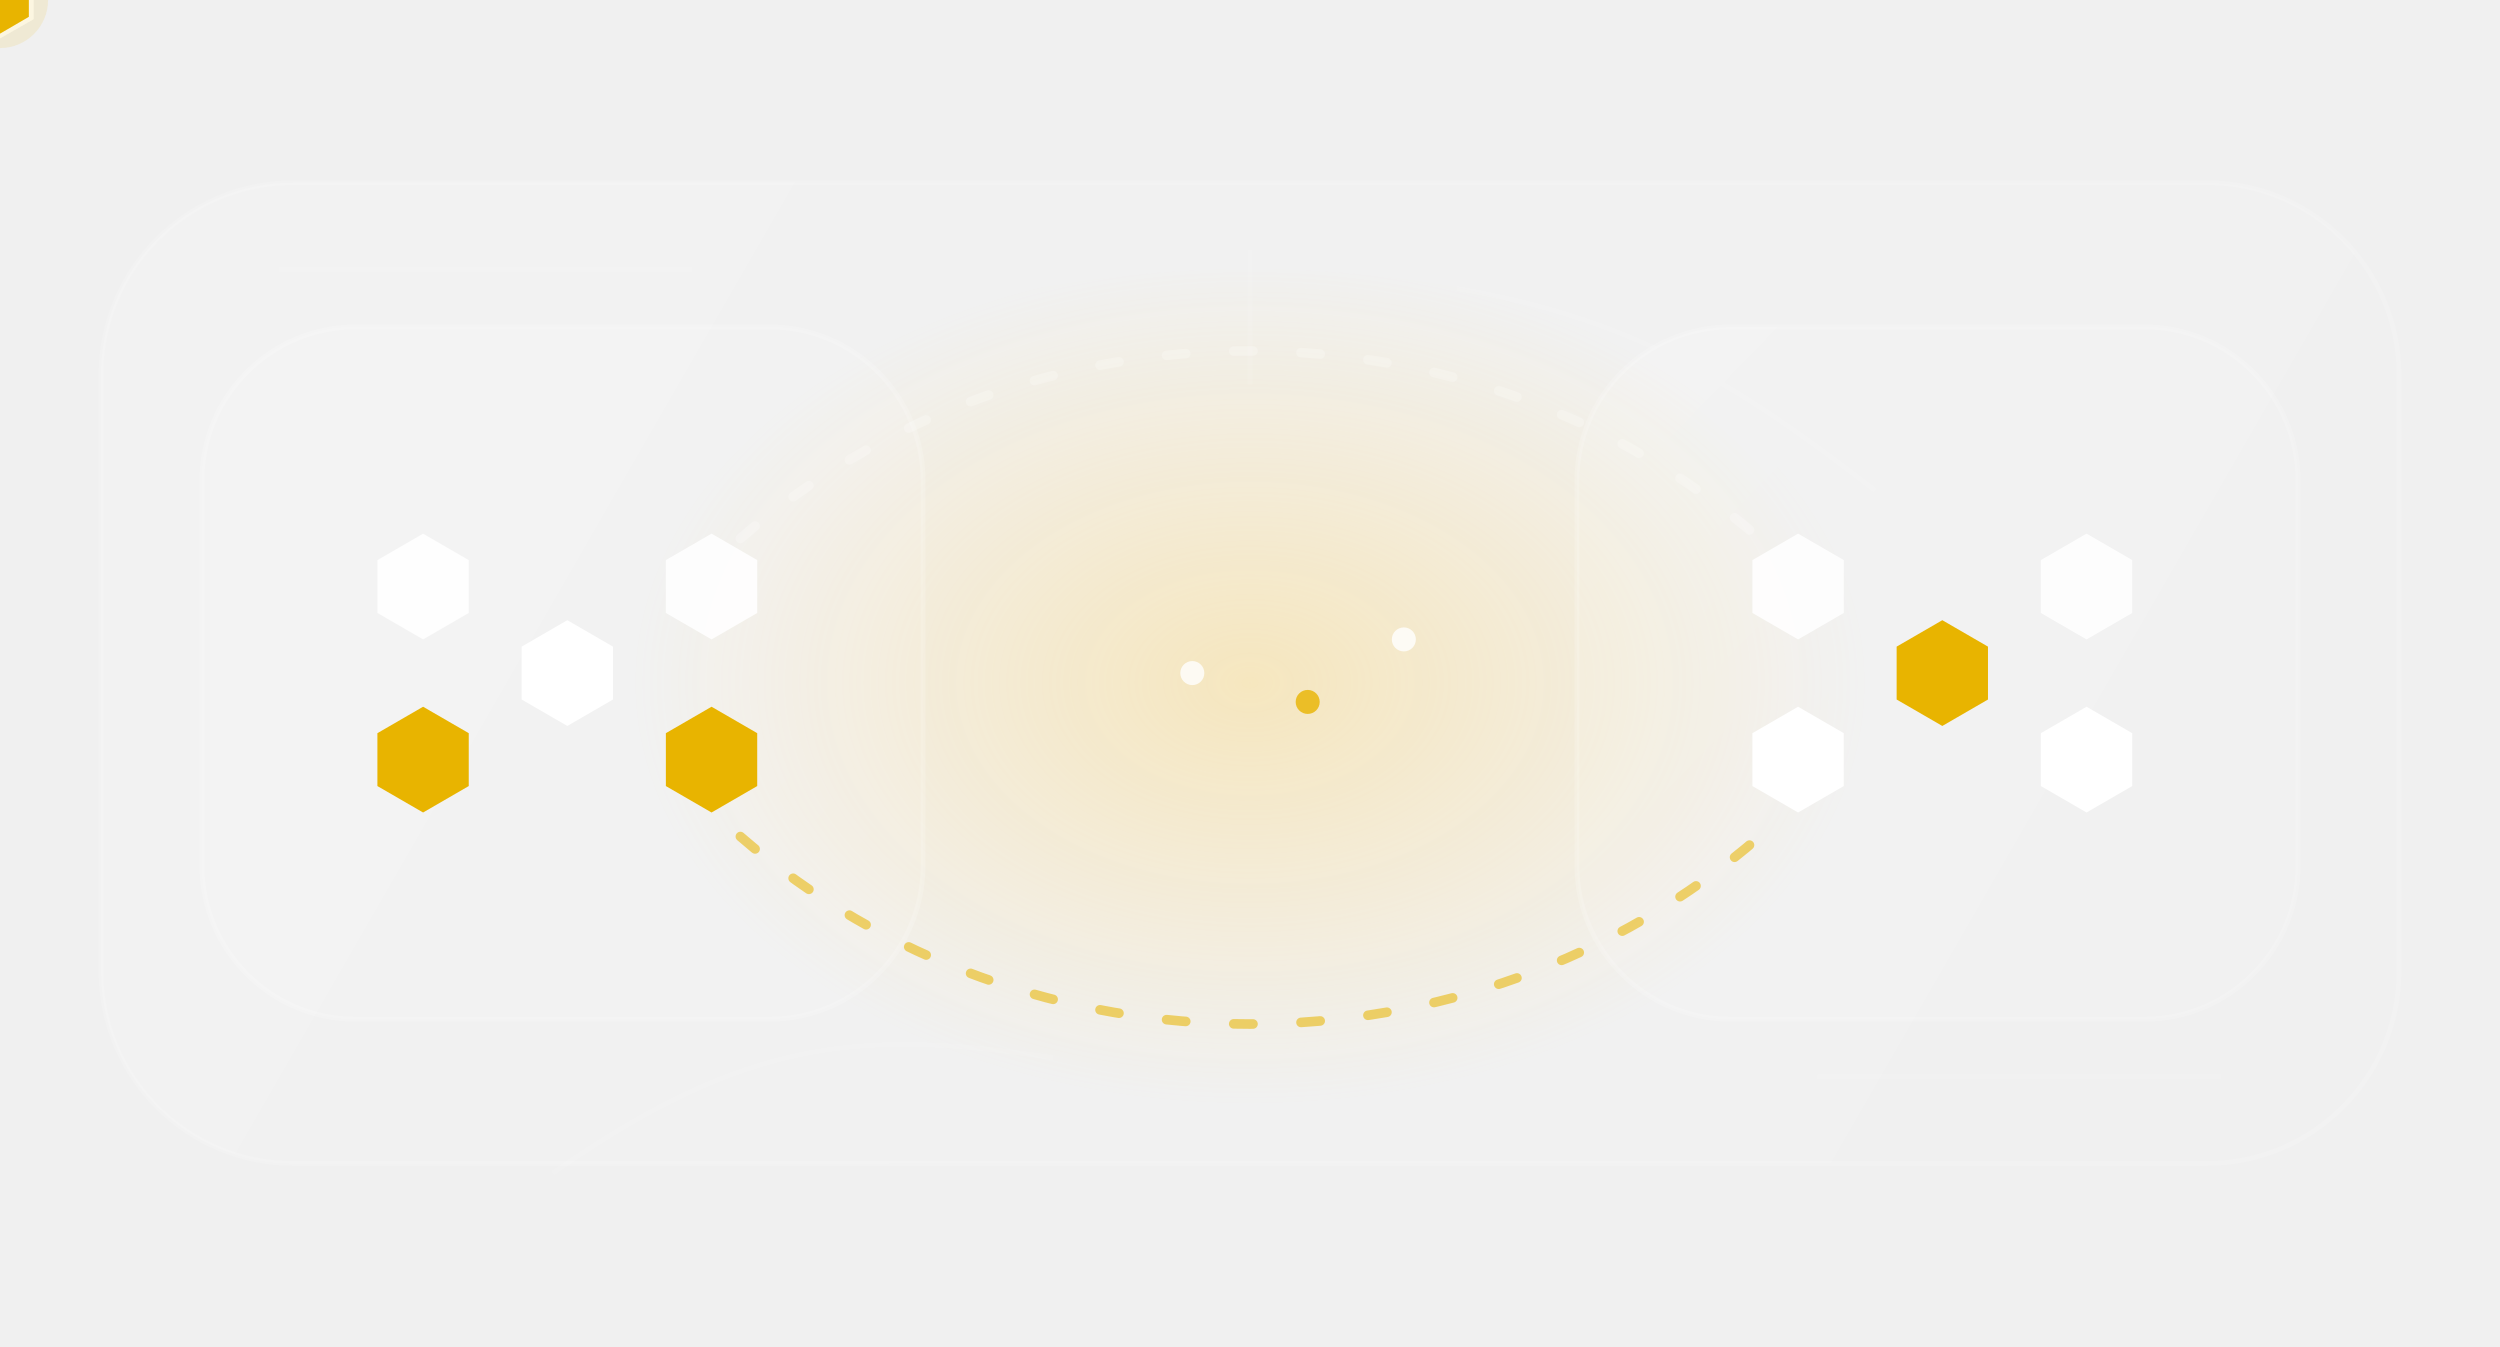
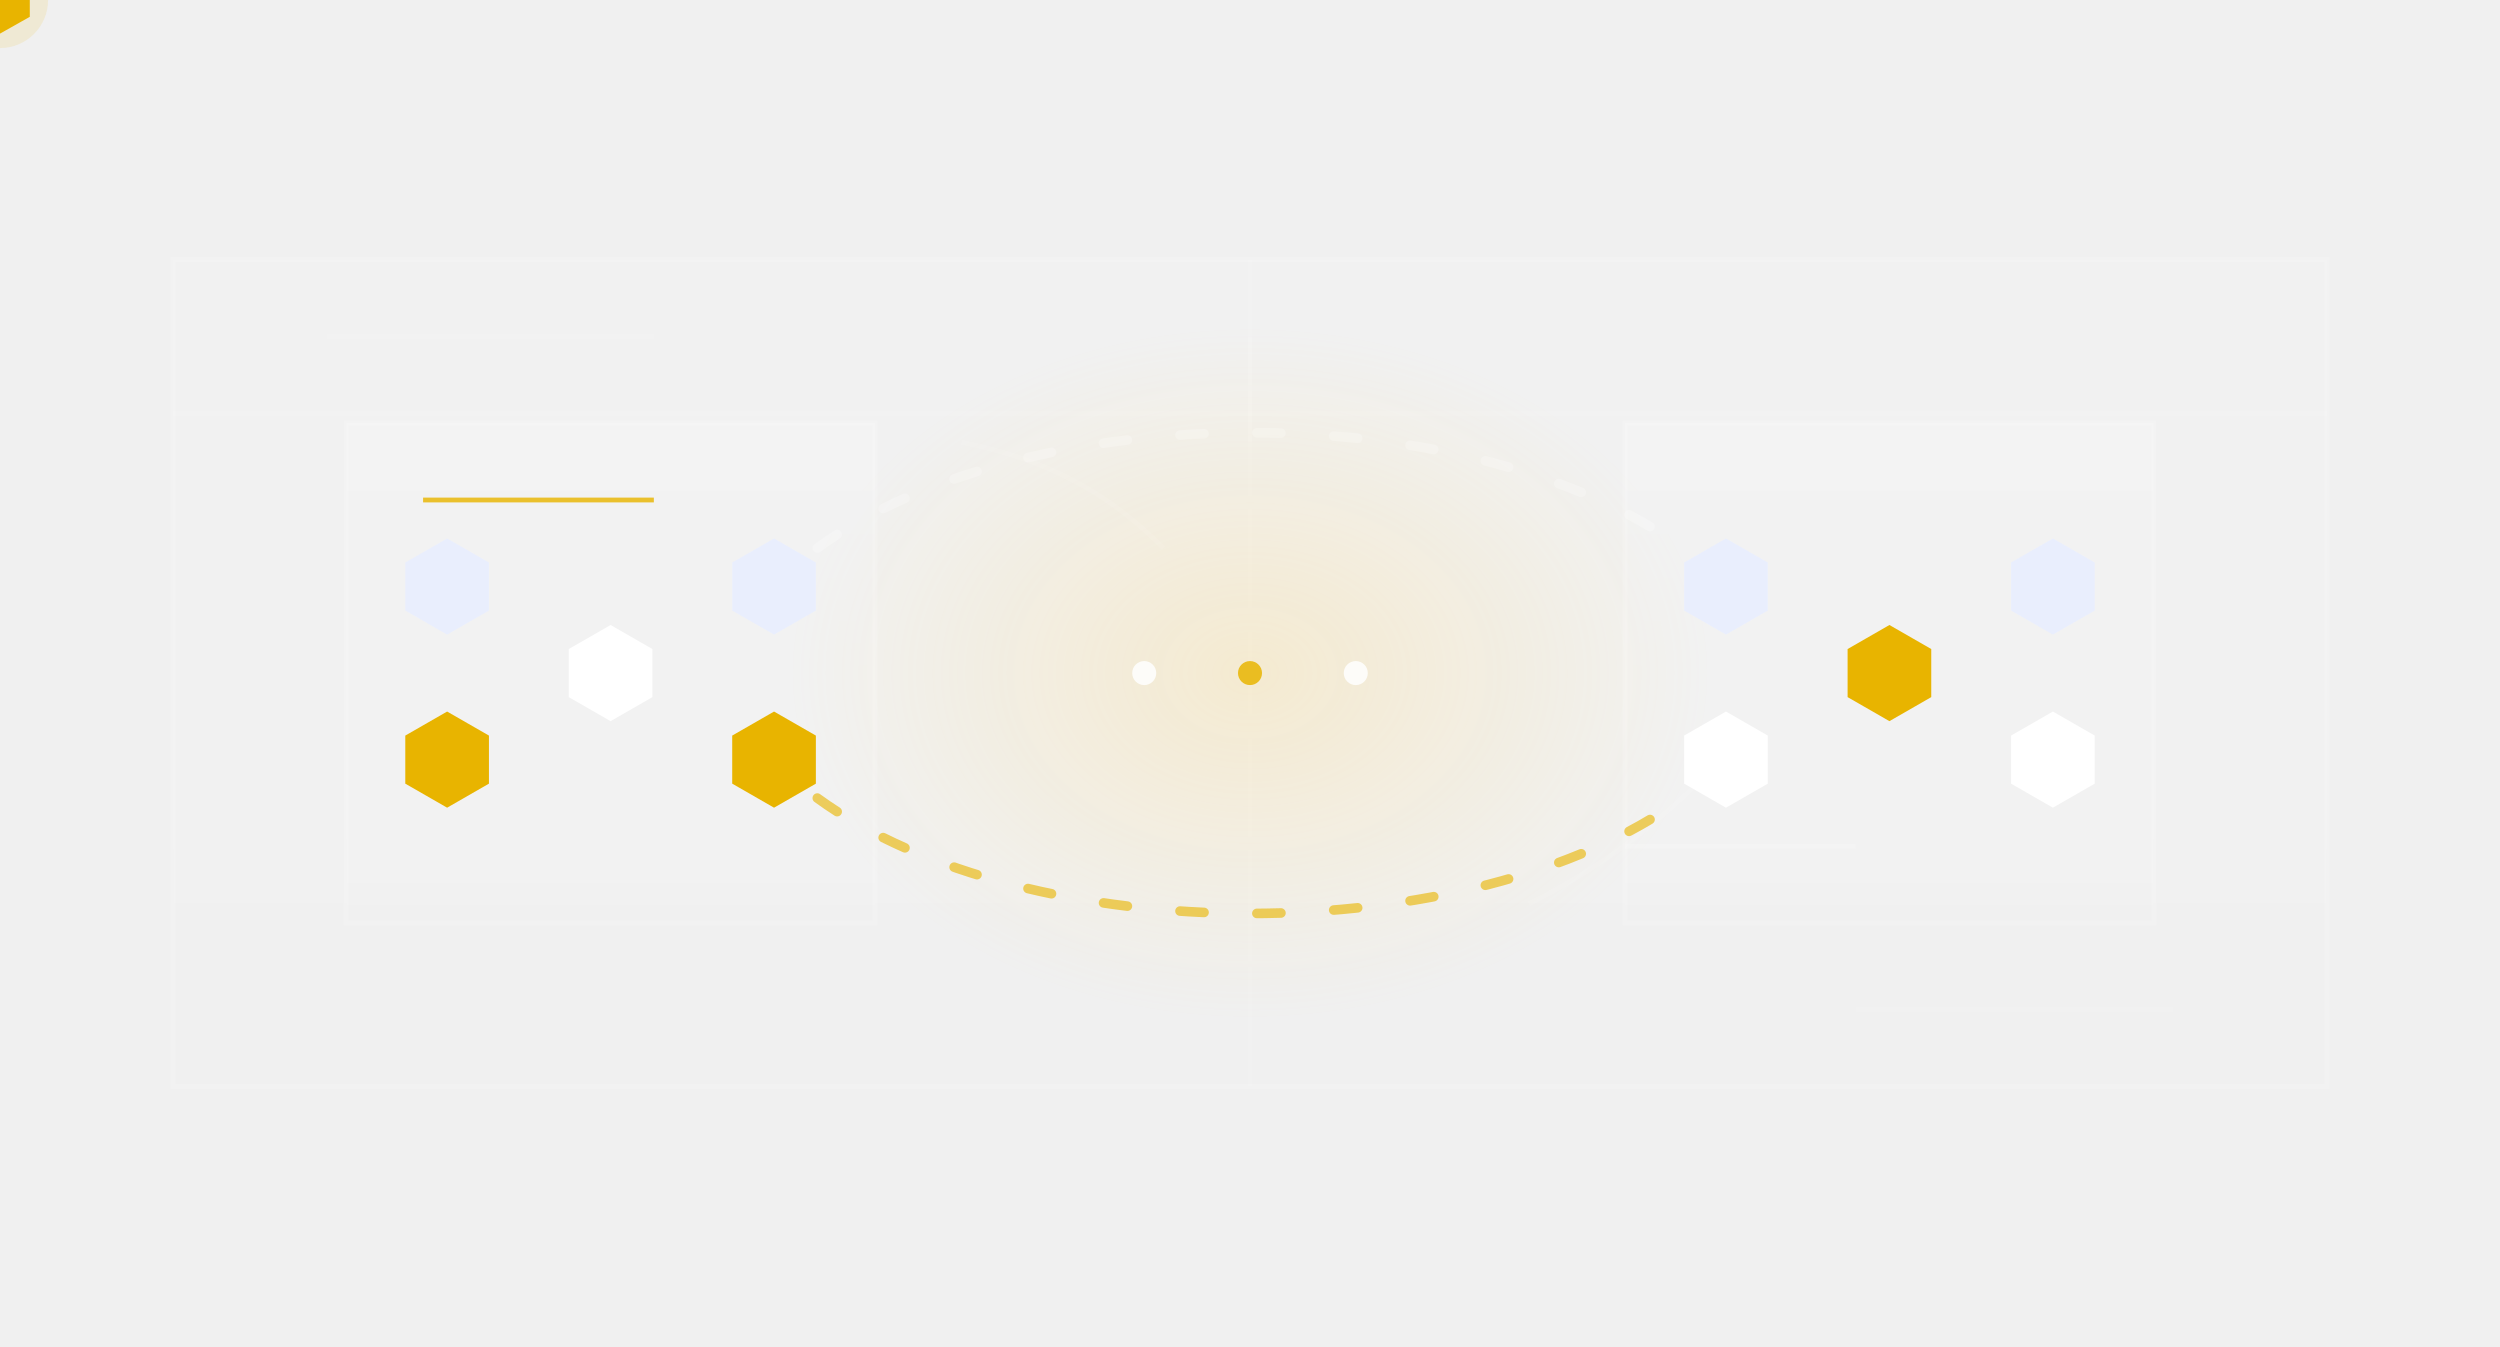
<svg xmlns="http://www.w3.org/2000/svg" width="520" height="280" viewBox="0 0 520 280" fill="none">
  <defs>
-     <linearGradient id="field" x1="70" y1="30" x2="445" y2="246" gradientUnits="userSpaceOnUse">
-       <stop stop-color="#FFFFFF" stop-opacity="0.12" />
+     <linearGradient id="stage" x1="260" y1="54" x2="260" y2="226" gradientUnits="userSpaceOnUse">
+       <stop stop-color="#FFFFFF" stop-opacity="0.08" />
      <stop offset="1" stop-color="#FFFFFF" stop-opacity="0.02" />
    </linearGradient>
-     <linearGradient id="panelFill" x1="42" y1="68" x2="190" y2="212" gradientUnits="userSpaceOnUse">
+     <linearGradient id="module" x1="127" y1="88" x2="127" y2="192" gradientUnits="userSpaceOnUse">
      <stop stop-color="#FFFFFF" stop-opacity="0.12" />
-       <stop offset="1" stop-color="#FFFFFF" stop-opacity="0.04" />
+       <stop offset="1" stop-color="#FFFFFF" stop-opacity="0.03" />
    </linearGradient>
-     <linearGradient id="panelFillRight" x1="326" y1="68" x2="474" y2="212" gradientUnits="userSpaceOnUse">
+     <linearGradient id="moduleRight" x1="393" y1="88" x2="393" y2="192" gradientUnits="userSpaceOnUse">
      <stop stop-color="#FFFFFF" stop-opacity="0.12" />
-       <stop offset="1" stop-color="#FFFFFF" stop-opacity="0.04" />
+       <stop offset="1" stop-color="#FFFFFF" stop-opacity="0.03" />
    </linearGradient>
-     <radialGradient id="glowGold" cx="0" cy="0" r="1" gradientUnits="userSpaceOnUse" gradientTransform="translate(260 142) rotate(90) scale(88 128)">
-       <stop stop-color="#FFD25D" stop-opacity="0.34" />
+     <radialGradient id="coreGlow" cx="0" cy="0" r="1" gradientUnits="userSpaceOnUse" gradientTransform="translate(260 140) rotate(90) scale(72 96)">
+       <stop stop-color="#FFD25D" stop-opacity="0.22" />
      <stop offset="1" stop-color="#FFD25D" stop-opacity="0" />
    </radialGradient>
-     <path id="hex" d="M0 -11L9.5 -5.5V5.5L0 11L-9.5 5.5V-5.5Z" />
-     <path id="trackTop" d="M154 112C214 60 306 60 366 112" />
-     <path id="trackBottom" d="M154 174C214 226 306 226 366 174" />
+     <path id="hex" d="M0 -10L8.7 -5V5L0 10L-8.7 5V-5Z" />
+     <path id="upperFlow" d="M170 114C214 82 306 82 350 114" />
+     <path id="lowerFlow" d="M170 166C214 198 306 198 350 166" />
  </defs>
-   <rect x="21" y="38" width="478" height="204" rx="40" fill="url(#field)" stroke="#FFFFFF" stroke-opacity="0.12" />
-   <ellipse cx="260" cy="150" rx="154" ry="94" fill="url(#glowGold)" />
-   <path d="M58 56H144" stroke="#FFFFFF" stroke-opacity="0.08" />
-   <path d="M378 224H462" stroke="#FFFFFF" stroke-opacity="0.08" />
-   <path d="M260 52V80" stroke="#FFFFFF" stroke-opacity="0.08" />
-   <path d="M115 244C155 216 179 214 219 220" stroke="#FFFFFF" stroke-opacity="0.07" />
-   <path d="M303 60C338 66 359 78 390 102" stroke="#FFFFFF" stroke-opacity="0.07" />
+   <rect x="36" y="54" width="448" height="172" fill="url(#stage)" stroke="#FFFFFF" stroke-opacity="0.14" />
+   <path d="M36 86H484" stroke="#FFFFFF" stroke-opacity="0.08" />
+   <path d="M260 54V226" stroke="#FFFFFF" stroke-opacity="0.07" />
+   <path d="M68 70H136" stroke="#FFFFFF" stroke-opacity="0.08" />
+   <path d="M386 210H452" stroke="#FFFFFF" stroke-opacity="0.08" />
+   <path d="M260 70V92" stroke="#FFFFFF" stroke-opacity="0.08" />
+   <ellipse cx="260" cy="140" rx="96" ry="72" fill="url(#coreGlow)" />
+   <path d="M200 92C220 96 232 104 242 114" stroke="#FFFFFF" stroke-opacity="0.06" />
+   <path d="M318 188C330 182 342 174 354 162" stroke="#FFFFFF" stroke-opacity="0.06" />
  <g>
-     <animateTransform attributeName="transform" type="translate" values="0 0; 0 -6; 0 0" dur="6s" repeatCount="indefinite" />
-     <rect x="42" y="68" width="150" height="144" rx="32" fill="url(#panelFill)" stroke="#FFFFFF" stroke-opacity="0.16" />
-     <g transform="translate(118 140)">
+     <rect x="72" y="88" width="110" height="104" fill="url(#module)" stroke="#FFFFFF" stroke-opacity="0.14" />
+     <path d="M88 104H136" stroke="#E8B400" stroke-opacity="0.82" />
+     <g transform="translate(127 140)">
+       <animateTransform attributeName="transform" additive="sum" type="translate" values="0 0; 0 -4; 0 0" dur="6.4s" repeatCount="indefinite" />
      <use href="#hex" fill="#FFFFFF" />
-       <use href="#hex" transform="translate(-30 -18)" fill="#FFFFFF" fill-opacity="0.88" />
-       <use href="#hex" transform="translate(30 -18)" fill="#FFFFFF" fill-opacity="0.88" />
-       <use href="#hex" transform="translate(-30 18)" fill="#E8B400" />
-       <use href="#hex" transform="translate(30 18)" fill="#E8B400" />
-       <animateTransform attributeName="transform" additive="sum" type="rotate" values="-2 118 140; 2 118 140; -2 118 140" dur="7s" repeatCount="indefinite" />
+       <use href="#hex" transform="translate(-34 -18)" fill="#E9EEFF" fill-opacity="0.88" />
+       <use href="#hex" transform="translate(34 -18)" fill="#E9EEFF" fill-opacity="0.88" />
+       <use href="#hex" transform="translate(-34 18)" fill="#E8B400" />
+       <use href="#hex" transform="translate(34 18)" fill="#E8B400" />
    </g>
  </g>
  <g>
-     <animateTransform attributeName="transform" type="translate" values="0 0; 0 6; 0 0" dur="6.8s" repeatCount="indefinite" />
-     <rect x="328" y="68" width="150" height="144" rx="32" fill="url(#panelFillRight)" stroke="#FFFFFF" stroke-opacity="0.16" />
-     <g transform="translate(404 140)">
+     <rect x="338" y="88" width="110" height="104" fill="url(#moduleRight)" stroke="#FFFFFF" stroke-opacity="0.14" />
+     <path d="M338 176H386" stroke="#FFFFFF" stroke-opacity="0.12" />
+     <g transform="translate(393 140)">
+       <animateTransform attributeName="transform" additive="sum" type="translate" values="0 0; 0 4; 0 0" dur="6.8s" repeatCount="indefinite" />
      <use href="#hex" fill="#E8B400" />
-       <use href="#hex" transform="translate(-30 -18)" fill="#FFFFFF" fill-opacity="0.88" />
-       <use href="#hex" transform="translate(30 -18)" fill="#FFFFFF" fill-opacity="0.88" />
-       <use href="#hex" transform="translate(-30 18)" fill="#FFFFFF" />
-       <use href="#hex" transform="translate(30 18)" fill="#FFFFFF" />
-       <animateTransform attributeName="transform" additive="sum" type="rotate" values="2 404 140; -2 404 140; 2 404 140" dur="7.4s" repeatCount="indefinite" />
+       <use href="#hex" transform="translate(-34 -18)" fill="#E9EEFF" fill-opacity="0.88" />
+       <use href="#hex" transform="translate(34 -18)" fill="#E9EEFF" fill-opacity="0.88" />
+       <use href="#hex" transform="translate(-34 18)" fill="#FFFFFF" />
+       <use href="#hex" transform="translate(34 18)" fill="#FFFFFF" />
    </g>
  </g>
-   <path d="M154 112C214 60 306 60 366 112" stroke="#FFFFFF" stroke-opacity="0.22" stroke-width="2" stroke-linecap="round" stroke-dasharray="4 10">
-     <animate attributeName="stroke-dashoffset" values="0;-56" dur="7s" repeatCount="indefinite" />
+   <path d="M170 114C214 82 306 82 350 114" stroke="#FFFFFF" stroke-opacity="0.22" stroke-width="2" stroke-linecap="round" stroke-dasharray="5 11">
+     <animate attributeName="stroke-dashoffset" values="0;-64" dur="7s" repeatCount="indefinite" />
  </path>
-   <path d="M154 174C214 226 306 226 366 174" stroke="#E8B400" stroke-opacity="0.56" stroke-width="2" stroke-linecap="round" stroke-dasharray="4 10">
-     <animate attributeName="stroke-dashoffset" values="56;0" dur="7.4s" repeatCount="indefinite" />
+   <path d="M170 166C214 198 306 198 350 166" stroke="#E8B400" stroke-opacity="0.62" stroke-width="2" stroke-linecap="round" stroke-dasharray="5 11">
+     <animate attributeName="stroke-dashoffset" values="64;0" dur="7.4s" repeatCount="indefinite" />
  </path>
  <g>
-     <path d="M0 -8L7 -4V4L0 8L-7 4V-4Z" fill="#FFFFFF" />
-     <animateMotion dur="6.8s" repeatCount="indefinite" rotate="auto">
-       <mpath href="#trackTop" />
+     <path d="M0 -7L6.2 -3.5V3.5L0 7L-6.2 3.5V-3.5Z" fill="#FFFFFF" />
+     <animateMotion dur="6.6s" repeatCount="indefinite" rotate="auto">
+       <mpath href="#upperFlow" />
    </animateMotion>
  </g>
  <g>
    <circle r="10" fill="#E8B400" fill-opacity="0.12" />
-     <path d="M0 -7L6 -3.5V3.5L0 7L-6 3.5V-3.5Z" fill="#E8B400" />
-     <animateMotion dur="7.2s" begin="-3.4s" repeatCount="indefinite" rotate="auto">
-       <mpath href="#trackBottom" />
+     <path d="M0 -7L6.2 -3.5V3.5L0 7L-6.2 3.5V-3.5Z" fill="#E8B400" />
+     <animateMotion dur="7.2s" begin="-3.6s" repeatCount="indefinite" rotate="auto">
+       <mpath href="#lowerFlow" />
    </animateMotion>
  </g>
-   <g opacity="0.8">
-     <circle cx="248" cy="140" r="2.5" fill="#FFFFFF">
-       <animate attributeName="opacity" values="0.3;1;0.3" dur="2.2s" repeatCount="indefinite" />
+   <g opacity="0.84">
+     <circle cx="238" cy="140" r="2.5" fill="#FFFFFF">
+       <animate attributeName="opacity" values="0.25;1;0.25" dur="2.3s" repeatCount="indefinite" />
    </circle>
-     <circle cx="272" cy="146" r="2.5" fill="#E8B400">
-       <animate attributeName="opacity" values="1;0.4;1" dur="2.2s" repeatCount="indefinite" />
+     <circle cx="260" cy="140" r="2.5" fill="#E8B400">
+       <animate attributeName="opacity" values="1;0.45;1" dur="2.3s" repeatCount="indefinite" />
    </circle>
-     <circle cx="292" cy="133" r="2.5" fill="#FFFFFF">
-       <animate attributeName="opacity" values="0.3;1;0.3" dur="2.2s" begin="-1.1s" repeatCount="indefinite" />
+     <circle cx="282" cy="140" r="2.5" fill="#FFFFFF">
+       <animate attributeName="opacity" values="0.25;1;0.25" dur="2.3s" begin="-1.15s" repeatCount="indefinite" />
    </circle>
  </g>
</svg>
